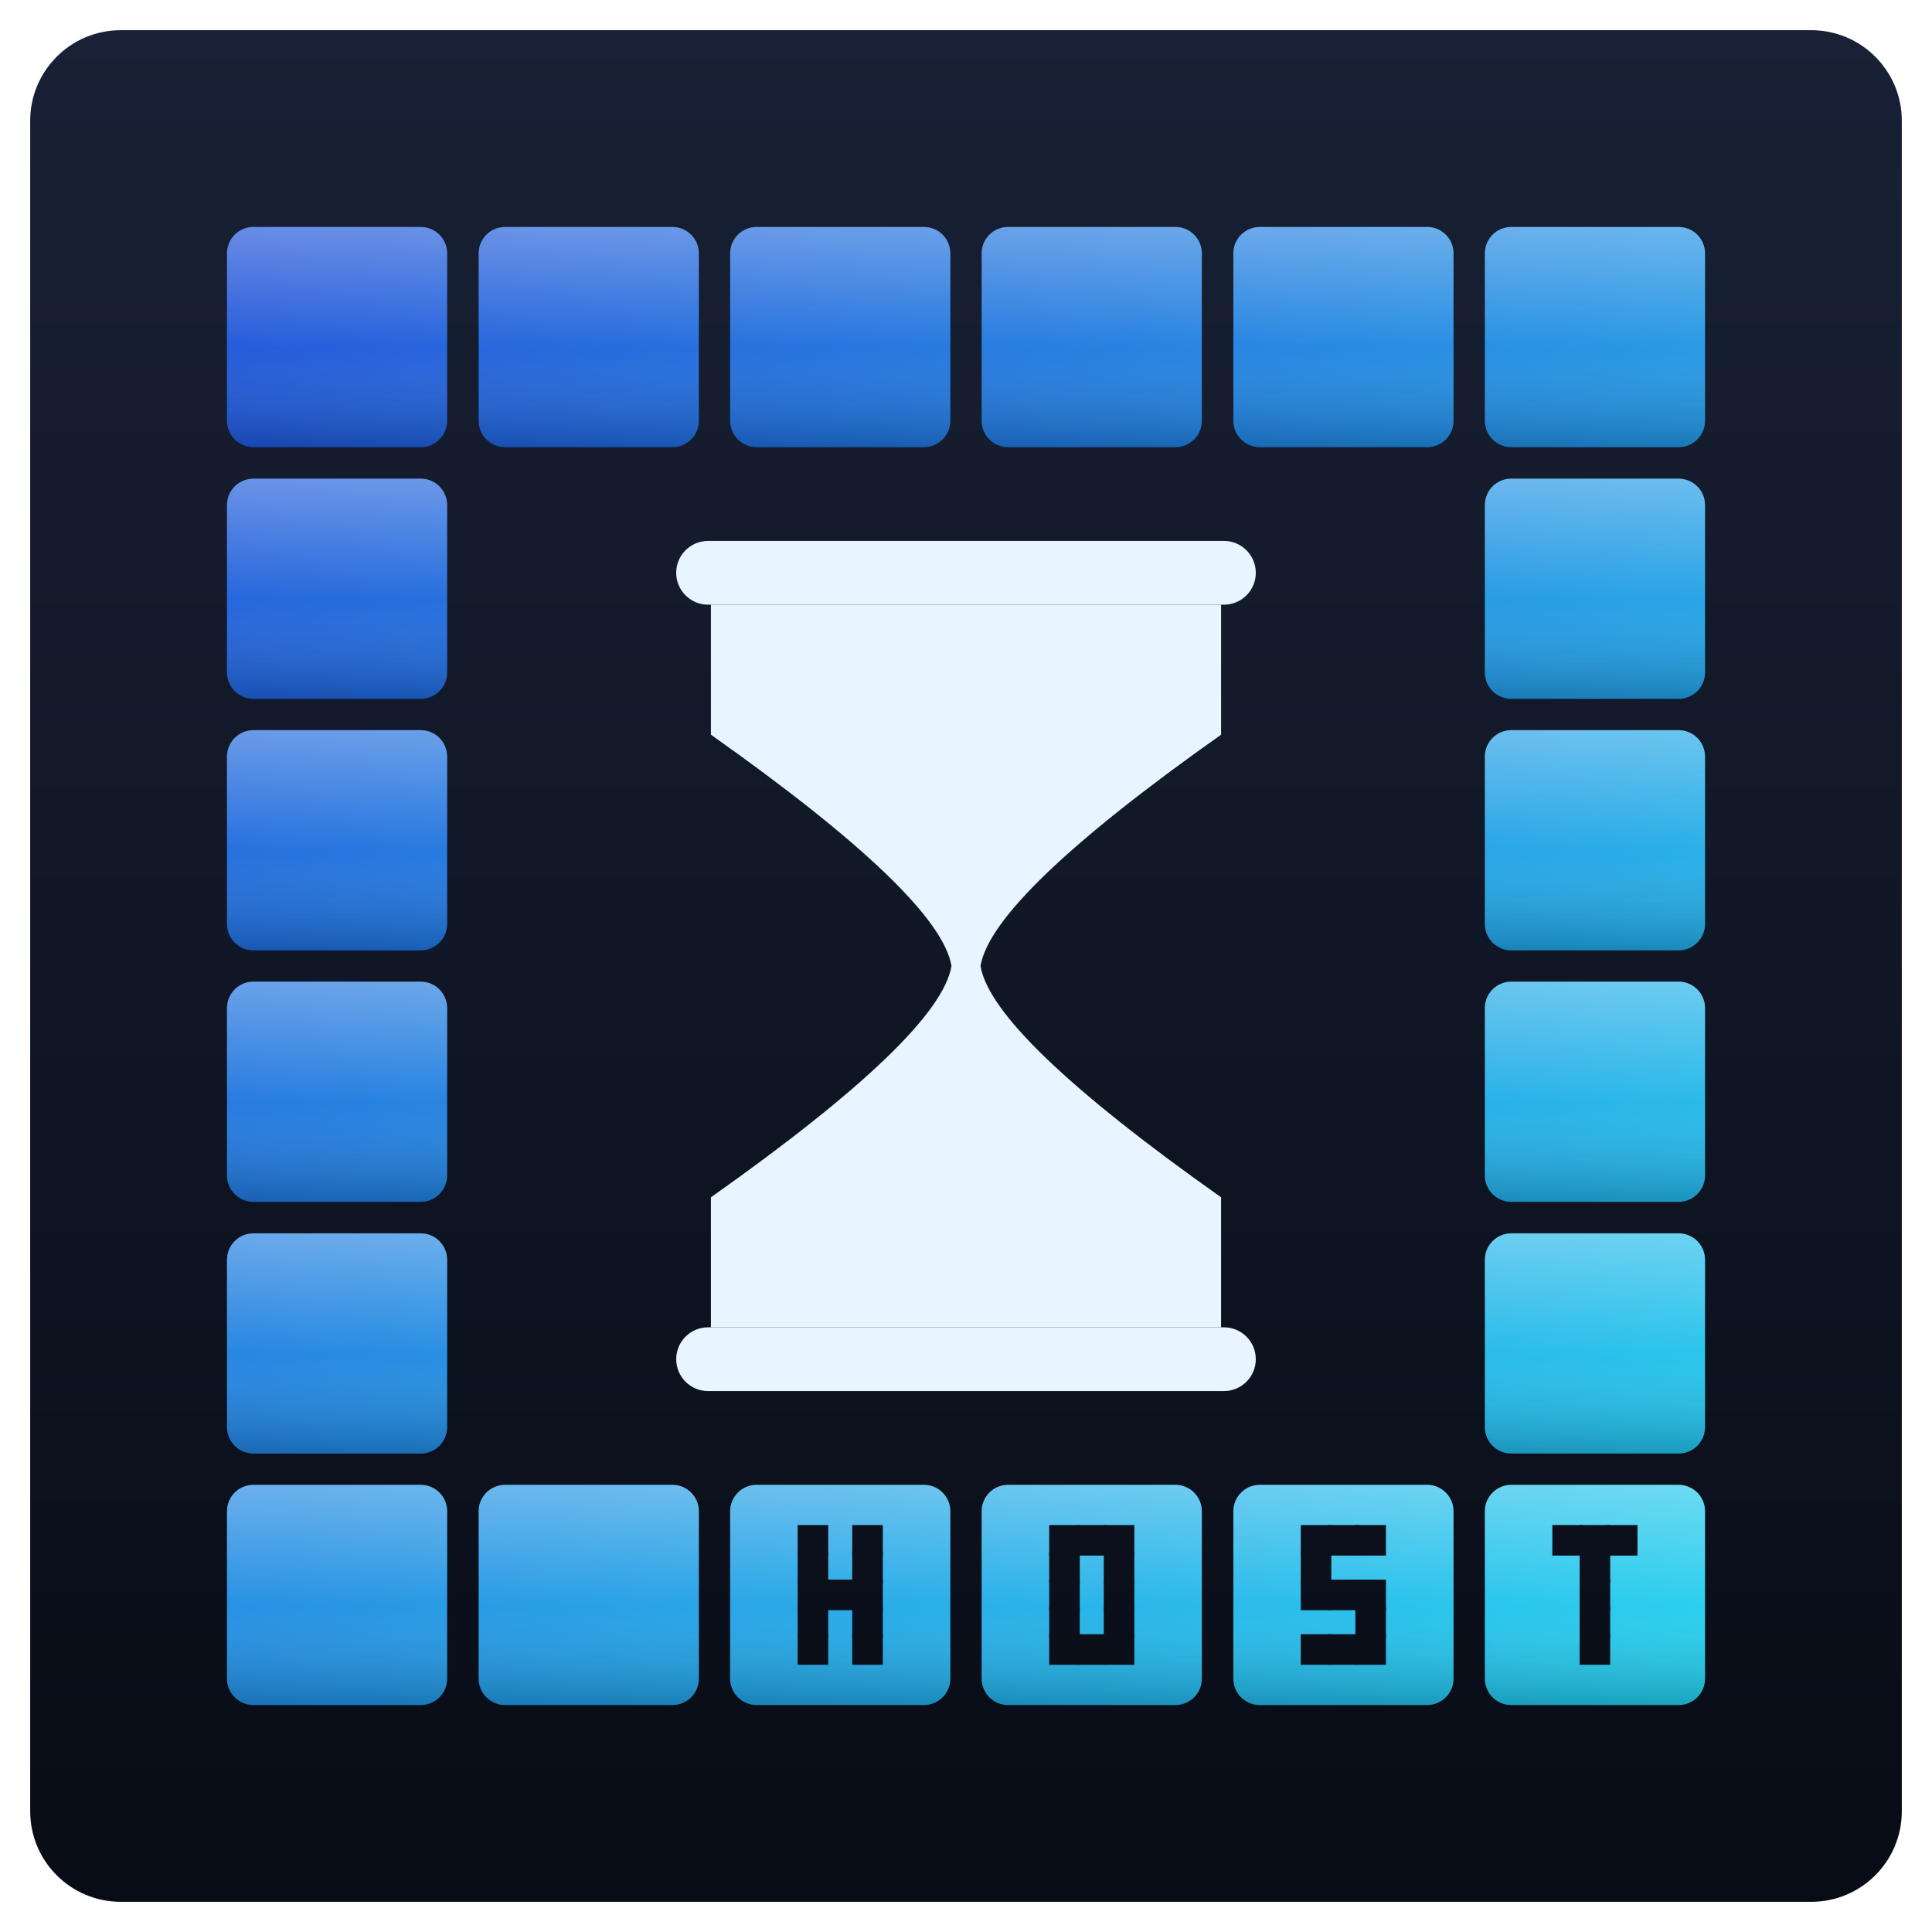
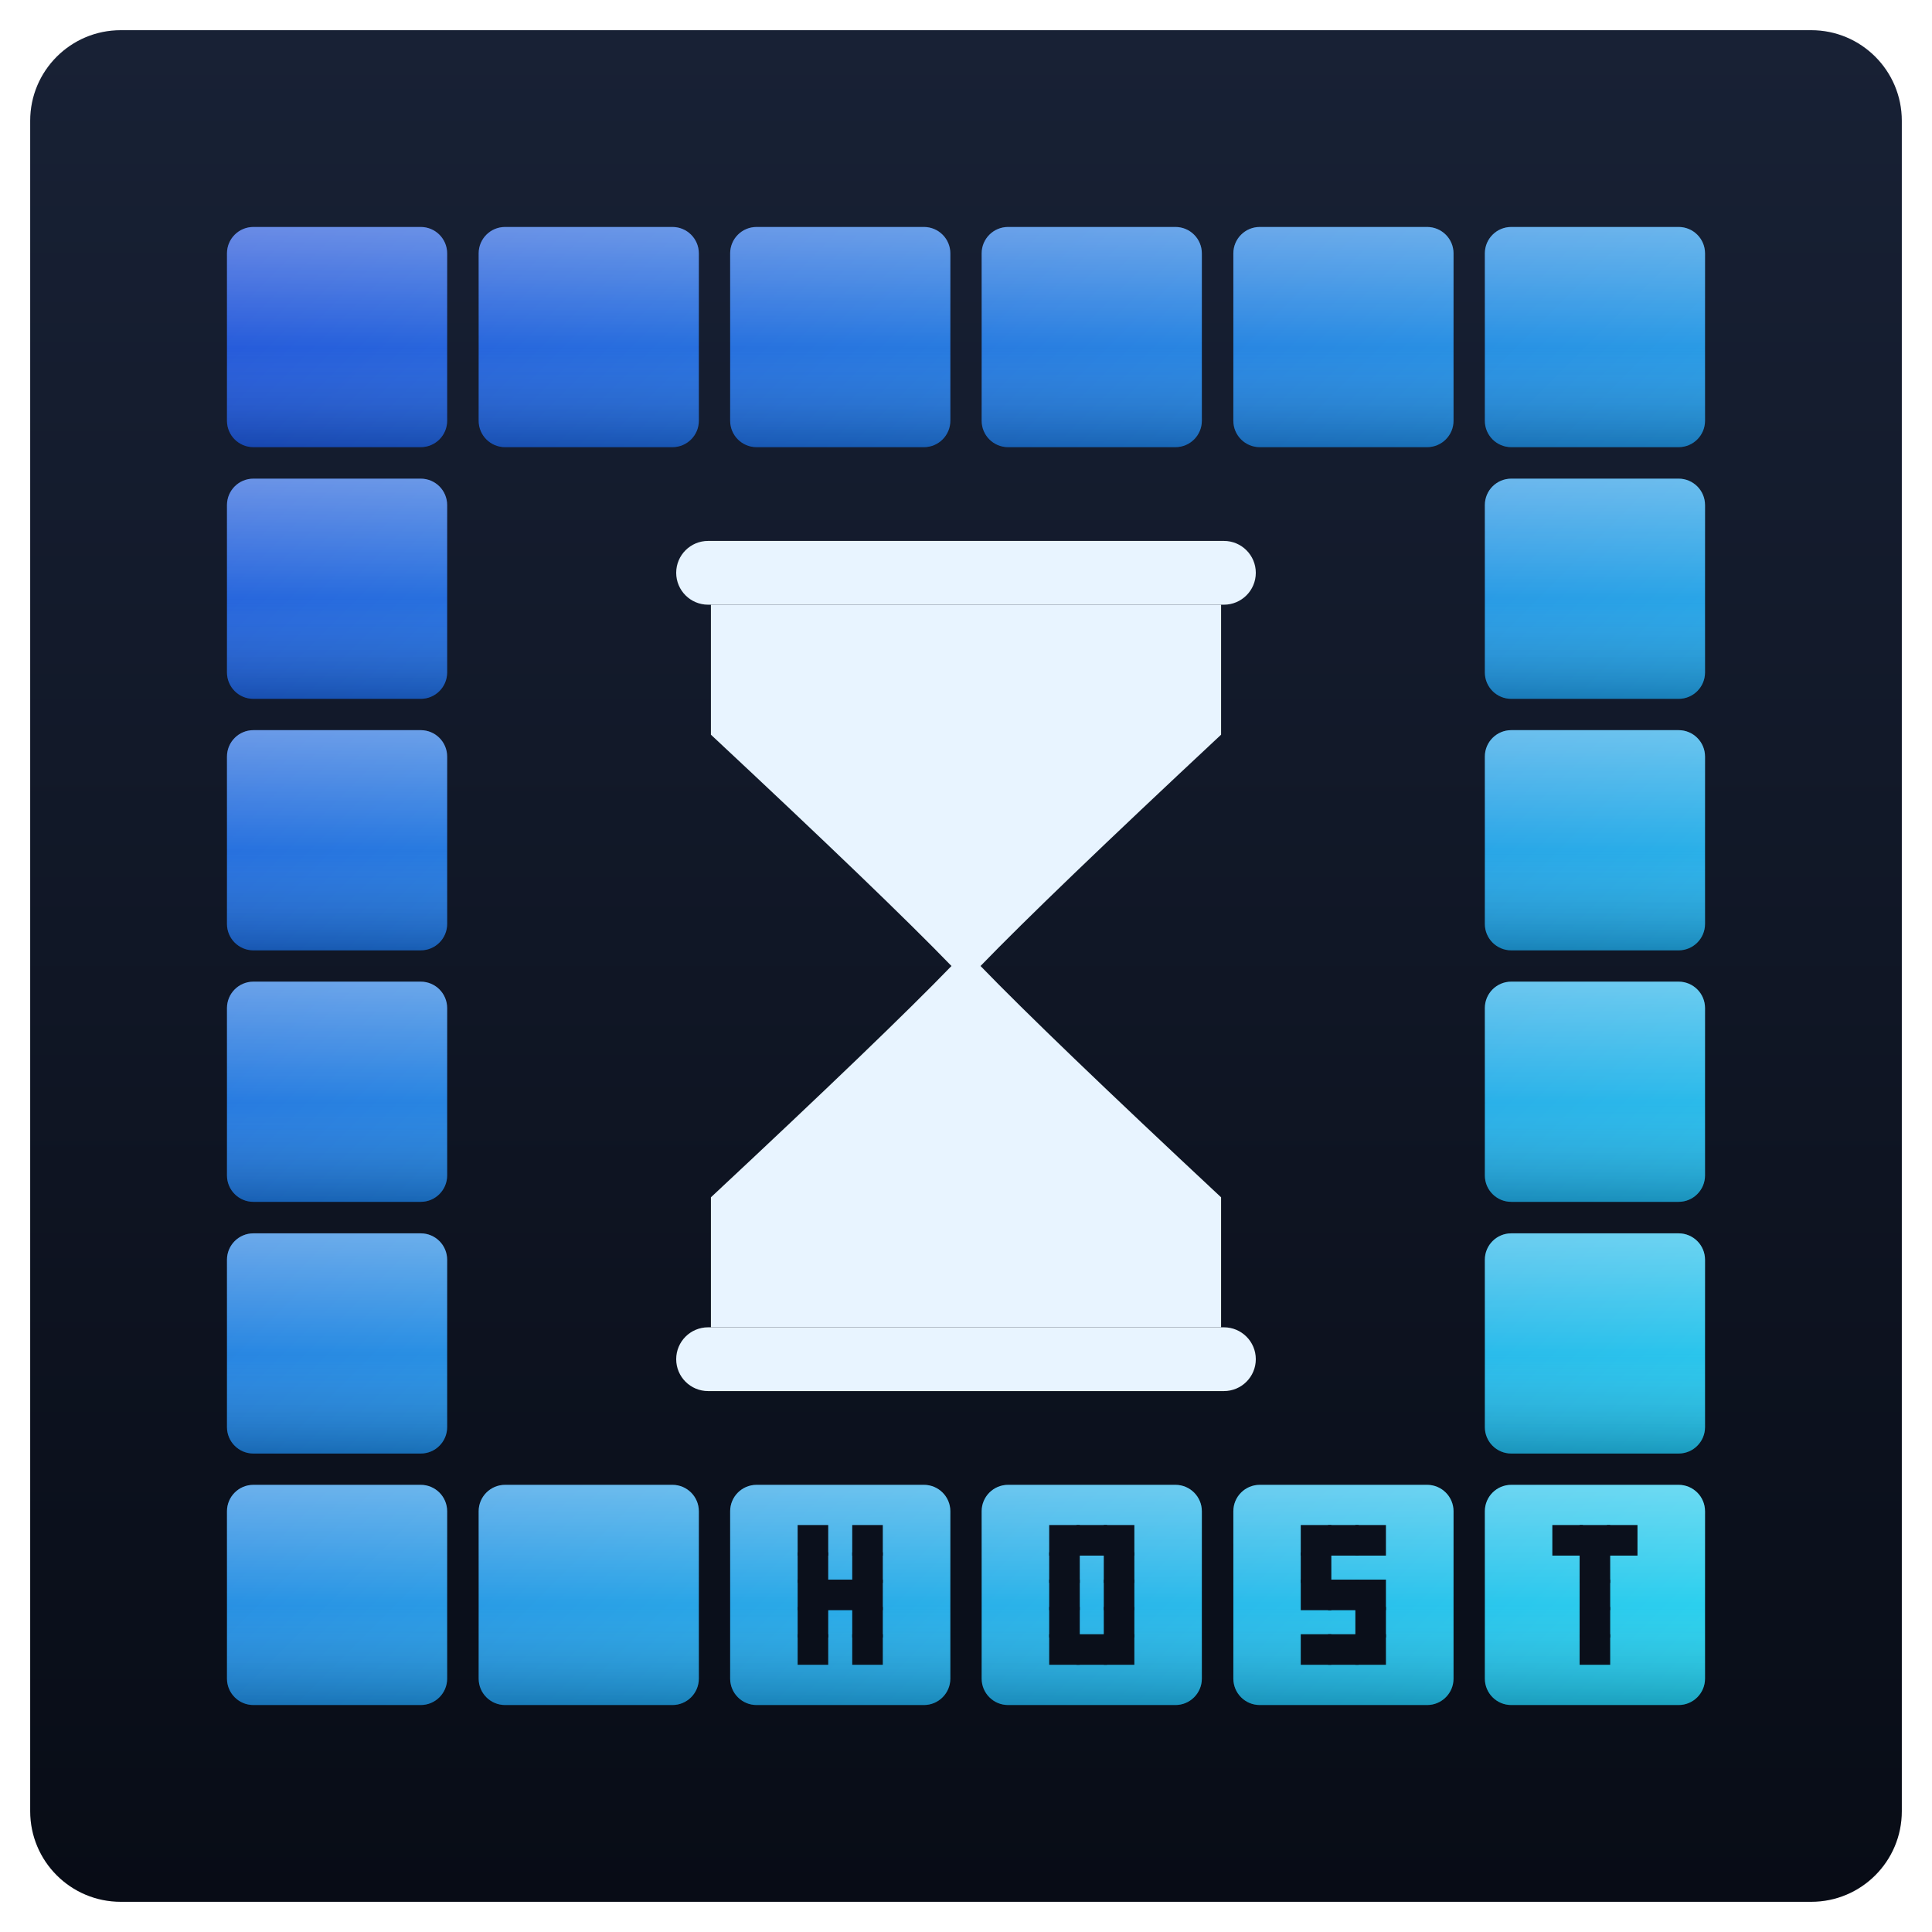
<svg xmlns="http://www.w3.org/2000/svg" viewBox="0 0 1024 1024" width="1024" height="1024">
  <defs>
    <linearGradient id="keys" gradientUnits="userSpaceOnUse" x1="112" y1="112" x2="912" y2="912">
      <stop offset="0" stop-color="#1D4ED8" />
      <stop offset="1" stop-color="#22D3EE" />
    </linearGradient>
    <linearGradient id="cap" x1="0" y1="0" x2="0" y2="1">
      <stop offset="0" stop-color="#FFFFFF" stop-opacity="0.34" />
      <stop offset="0.55" stop-color="#FFFFFF" stop-opacity="0.04" />
      <stop offset="1" stop-color="#000018" stop-opacity="0.22" />
    </linearGradient>
    <linearGradient id="rim" gradientUnits="userSpaceOnUse" x1="112" y1="0" x2="912" y2="0">
      <stop offset="0" stop-color="#1D4ED8" />
      <stop offset="1" stop-color="#22D3EE" />
    </linearGradient>
    <linearGradient id="body" gradientUnits="userSpaceOnUse" x1="0" y1="16" x2="0" y2="1008">
      <stop offset="0" stop-color="#182135" />
      <stop offset="1" stop-color="#080C16" />
    </linearGradient>
  </defs>
  <rect x="16" y="16" width="992" height="992" rx="48" fill="url(#body)" />
  <rect x="120.3" y="120.3" width="116.7" height="116.7" rx="14.0" fill="url(#keys)" />
  <rect x="120.3" y="120.3" width="116.7" height="116.7" rx="14.0" fill="url(#cap)" />
  <rect x="253.7" y="120.3" width="116.7" height="116.7" rx="14.0" fill="url(#keys)" />
  <rect x="253.7" y="120.3" width="116.7" height="116.7" rx="14.0" fill="url(#cap)" />
  <rect x="387.0" y="120.3" width="116.7" height="116.7" rx="14.0" fill="url(#keys)" />
  <rect x="387.0" y="120.3" width="116.7" height="116.7" rx="14.0" fill="url(#cap)" />
  <rect x="520.3" y="120.3" width="116.7" height="116.7" rx="14.0" fill="url(#keys)" />
  <rect x="520.3" y="120.3" width="116.7" height="116.7" rx="14.0" fill="url(#cap)" />
  <rect x="653.7" y="120.3" width="116.7" height="116.7" rx="14.0" fill="url(#keys)" />
  <rect x="653.7" y="120.3" width="116.7" height="116.7" rx="14.0" fill="url(#cap)" />
  <rect x="787.0" y="120.3" width="116.7" height="116.7" rx="14.0" fill="url(#keys)" />
  <rect x="787.0" y="120.3" width="116.7" height="116.7" rx="14.0" fill="url(#cap)" />
  <rect x="120.3" y="253.7" width="116.7" height="116.7" rx="14.0" fill="url(#keys)" />
  <rect x="120.3" y="253.7" width="116.7" height="116.7" rx="14.0" fill="url(#cap)" />
  <rect x="787.0" y="253.7" width="116.7" height="116.7" rx="14.0" fill="url(#keys)" />
  <rect x="787.0" y="253.7" width="116.7" height="116.7" rx="14.0" fill="url(#cap)" />
  <rect x="120.3" y="387.0" width="116.7" height="116.7" rx="14.0" fill="url(#keys)" />
  <rect x="120.3" y="387.0" width="116.7" height="116.7" rx="14.0" fill="url(#cap)" />
  <rect x="787.0" y="387.0" width="116.7" height="116.7" rx="14.0" fill="url(#keys)" />
  <rect x="787.0" y="387.0" width="116.7" height="116.7" rx="14.0" fill="url(#cap)" />
  <rect x="120.3" y="520.3" width="116.7" height="116.7" rx="14.0" fill="url(#keys)" />
  <rect x="120.3" y="520.3" width="116.7" height="116.7" rx="14.0" fill="url(#cap)" />
  <rect x="787.0" y="520.3" width="116.7" height="116.7" rx="14.0" fill="url(#keys)" />
  <rect x="787.0" y="520.3" width="116.7" height="116.7" rx="14.0" fill="url(#cap)" />
  <rect x="120.3" y="653.7" width="116.7" height="116.7" rx="14.0" fill="url(#keys)" />
  <rect x="120.3" y="653.7" width="116.7" height="116.7" rx="14.0" fill="url(#cap)" />
  <rect x="787.0" y="653.7" width="116.7" height="116.7" rx="14.0" fill="url(#keys)" />
  <rect x="787.0" y="653.7" width="116.7" height="116.7" rx="14.0" fill="url(#cap)" />
  <rect x="120.3" y="787.0" width="116.7" height="116.7" rx="14.0" fill="url(#keys)" />
  <rect x="120.3" y="787.0" width="116.7" height="116.7" rx="14.0" fill="url(#cap)" />
  <rect x="253.7" y="787.0" width="116.7" height="116.7" rx="14.0" fill="url(#keys)" />
  <rect x="253.7" y="787.0" width="116.7" height="116.7" rx="14.0" fill="url(#cap)" />
  <rect x="387.0" y="787.0" width="116.7" height="116.7" rx="14.0" fill="url(#keys)" />
  <rect x="387.0" y="787.0" width="116.7" height="116.7" rx="14.0" fill="url(#cap)" />
  <rect x="422.77" y="808.30" width="16.20" height="16.20" fill="url(#body)" />
  <rect x="451.70" y="808.30" width="16.20" height="16.20" fill="url(#body)" />
  <rect x="422.77" y="822.77" width="16.20" height="16.20" fill="url(#body)" />
  <rect x="451.70" y="822.77" width="16.20" height="16.20" fill="url(#body)" />
  <rect x="422.77" y="837.23" width="16.20" height="16.20" fill="url(#body)" />
  <rect x="437.23" y="837.23" width="16.20" height="16.20" fill="url(#body)" />
  <rect x="451.70" y="837.23" width="16.20" height="16.20" fill="url(#body)" />
  <rect x="422.77" y="851.70" width="16.20" height="16.20" fill="url(#body)" />
  <rect x="451.70" y="851.70" width="16.20" height="16.20" fill="url(#body)" />
  <rect x="422.77" y="866.17" width="16.20" height="16.20" fill="url(#body)" />
  <rect x="451.70" y="866.17" width="16.20" height="16.20" fill="url(#body)" />
  <rect x="520.3" y="787.0" width="116.7" height="116.7" rx="14.0" fill="url(#keys)" />
  <rect x="520.3" y="787.0" width="116.7" height="116.7" rx="14.0" fill="url(#cap)" />
  <rect x="556.10" y="808.30" width="16.20" height="16.20" fill="url(#body)" />
  <rect x="570.57" y="808.30" width="16.20" height="16.20" fill="url(#body)" />
  <rect x="585.03" y="808.30" width="16.20" height="16.20" fill="url(#body)" />
  <rect x="556.10" y="822.77" width="16.20" height="16.20" fill="url(#body)" />
  <rect x="585.03" y="822.77" width="16.20" height="16.20" fill="url(#body)" />
  <rect x="556.10" y="837.23" width="16.20" height="16.20" fill="url(#body)" />
  <rect x="585.03" y="837.23" width="16.20" height="16.20" fill="url(#body)" />
  <rect x="556.10" y="851.70" width="16.20" height="16.20" fill="url(#body)" />
  <rect x="585.03" y="851.70" width="16.20" height="16.20" fill="url(#body)" />
  <rect x="556.10" y="866.17" width="16.20" height="16.20" fill="url(#body)" />
  <rect x="570.57" y="866.17" width="16.20" height="16.20" fill="url(#body)" />
  <rect x="585.03" y="866.17" width="16.20" height="16.20" fill="url(#body)" />
  <rect x="653.7" y="787.0" width="116.7" height="116.7" rx="14.0" fill="url(#keys)" />
  <rect x="653.7" y="787.0" width="116.7" height="116.7" rx="14.0" fill="url(#cap)" />
  <rect x="689.43" y="808.30" width="16.20" height="16.20" fill="url(#body)" />
  <rect x="703.90" y="808.30" width="16.20" height="16.20" fill="url(#body)" />
  <rect x="718.37" y="808.30" width="16.20" height="16.20" fill="url(#body)" />
  <rect x="689.43" y="822.77" width="16.20" height="16.20" fill="url(#body)" />
  <rect x="689.43" y="837.23" width="16.20" height="16.20" fill="url(#body)" />
  <rect x="703.90" y="837.23" width="16.20" height="16.20" fill="url(#body)" />
  <rect x="718.37" y="837.23" width="16.20" height="16.20" fill="url(#body)" />
  <rect x="718.37" y="851.70" width="16.20" height="16.20" fill="url(#body)" />
  <rect x="689.43" y="866.17" width="16.20" height="16.20" fill="url(#body)" />
  <rect x="703.90" y="866.17" width="16.20" height="16.20" fill="url(#body)" />
  <rect x="718.37" y="866.17" width="16.20" height="16.20" fill="url(#body)" />
  <rect x="787.0" y="787.0" width="116.7" height="116.7" rx="14.0" fill="url(#keys)" />
  <rect x="787.0" y="787.0" width="116.7" height="116.7" rx="14.0" fill="url(#cap)" />
  <rect x="822.77" y="808.30" width="16.20" height="16.20" fill="url(#body)" />
  <rect x="837.23" y="808.30" width="16.20" height="16.20" fill="url(#body)" />
  <rect x="851.70" y="808.30" width="16.20" height="16.20" fill="url(#body)" />
  <rect x="837.23" y="822.77" width="16.20" height="16.20" fill="url(#body)" />
  <rect x="837.23" y="837.23" width="16.20" height="16.20" fill="url(#body)" />
  <rect x="837.23" y="851.70" width="16.20" height="16.20" fill="url(#body)" />
  <rect x="837.23" y="866.17" width="16.20" height="16.20" fill="url(#body)" />
  <rect x="358.4" y="286.7" width="307.2" height="33.8" rx="16.9" fill="#E8F4FF" />
  <rect x="358.4" y="703.5" width="307.2" height="33.8" rx="16.9" fill="#E8F4FF" />
-   <path d="M 376.8 320.5 L 647.2 320.5 L 647.2 389.4 Q 525.8 475.2 519.7 512.0 Q 525.8 548.8 647.2 634.6 L 647.2 703.5 L 376.8 703.5 L 376.8 634.6 Q 498.2 548.8 504.3 512.0 Q 498.2 475.2 376.8 389.4 Z" fill="#E8F4FF" />
+   <path d="M 376.8 320.5 L 647.2 320.5 L 647.2 389.4 Q 555.3 475.2 519.7 512.0 Q 555.3 548.8 647.2 634.6 L 647.2 703.5 L 376.8 703.5 L 376.8 634.6 Q 468.7 548.8 504.3 512.0 Q 468.7 475.2 376.8 389.4 Z" fill="#E8F4FF" />
</svg>
